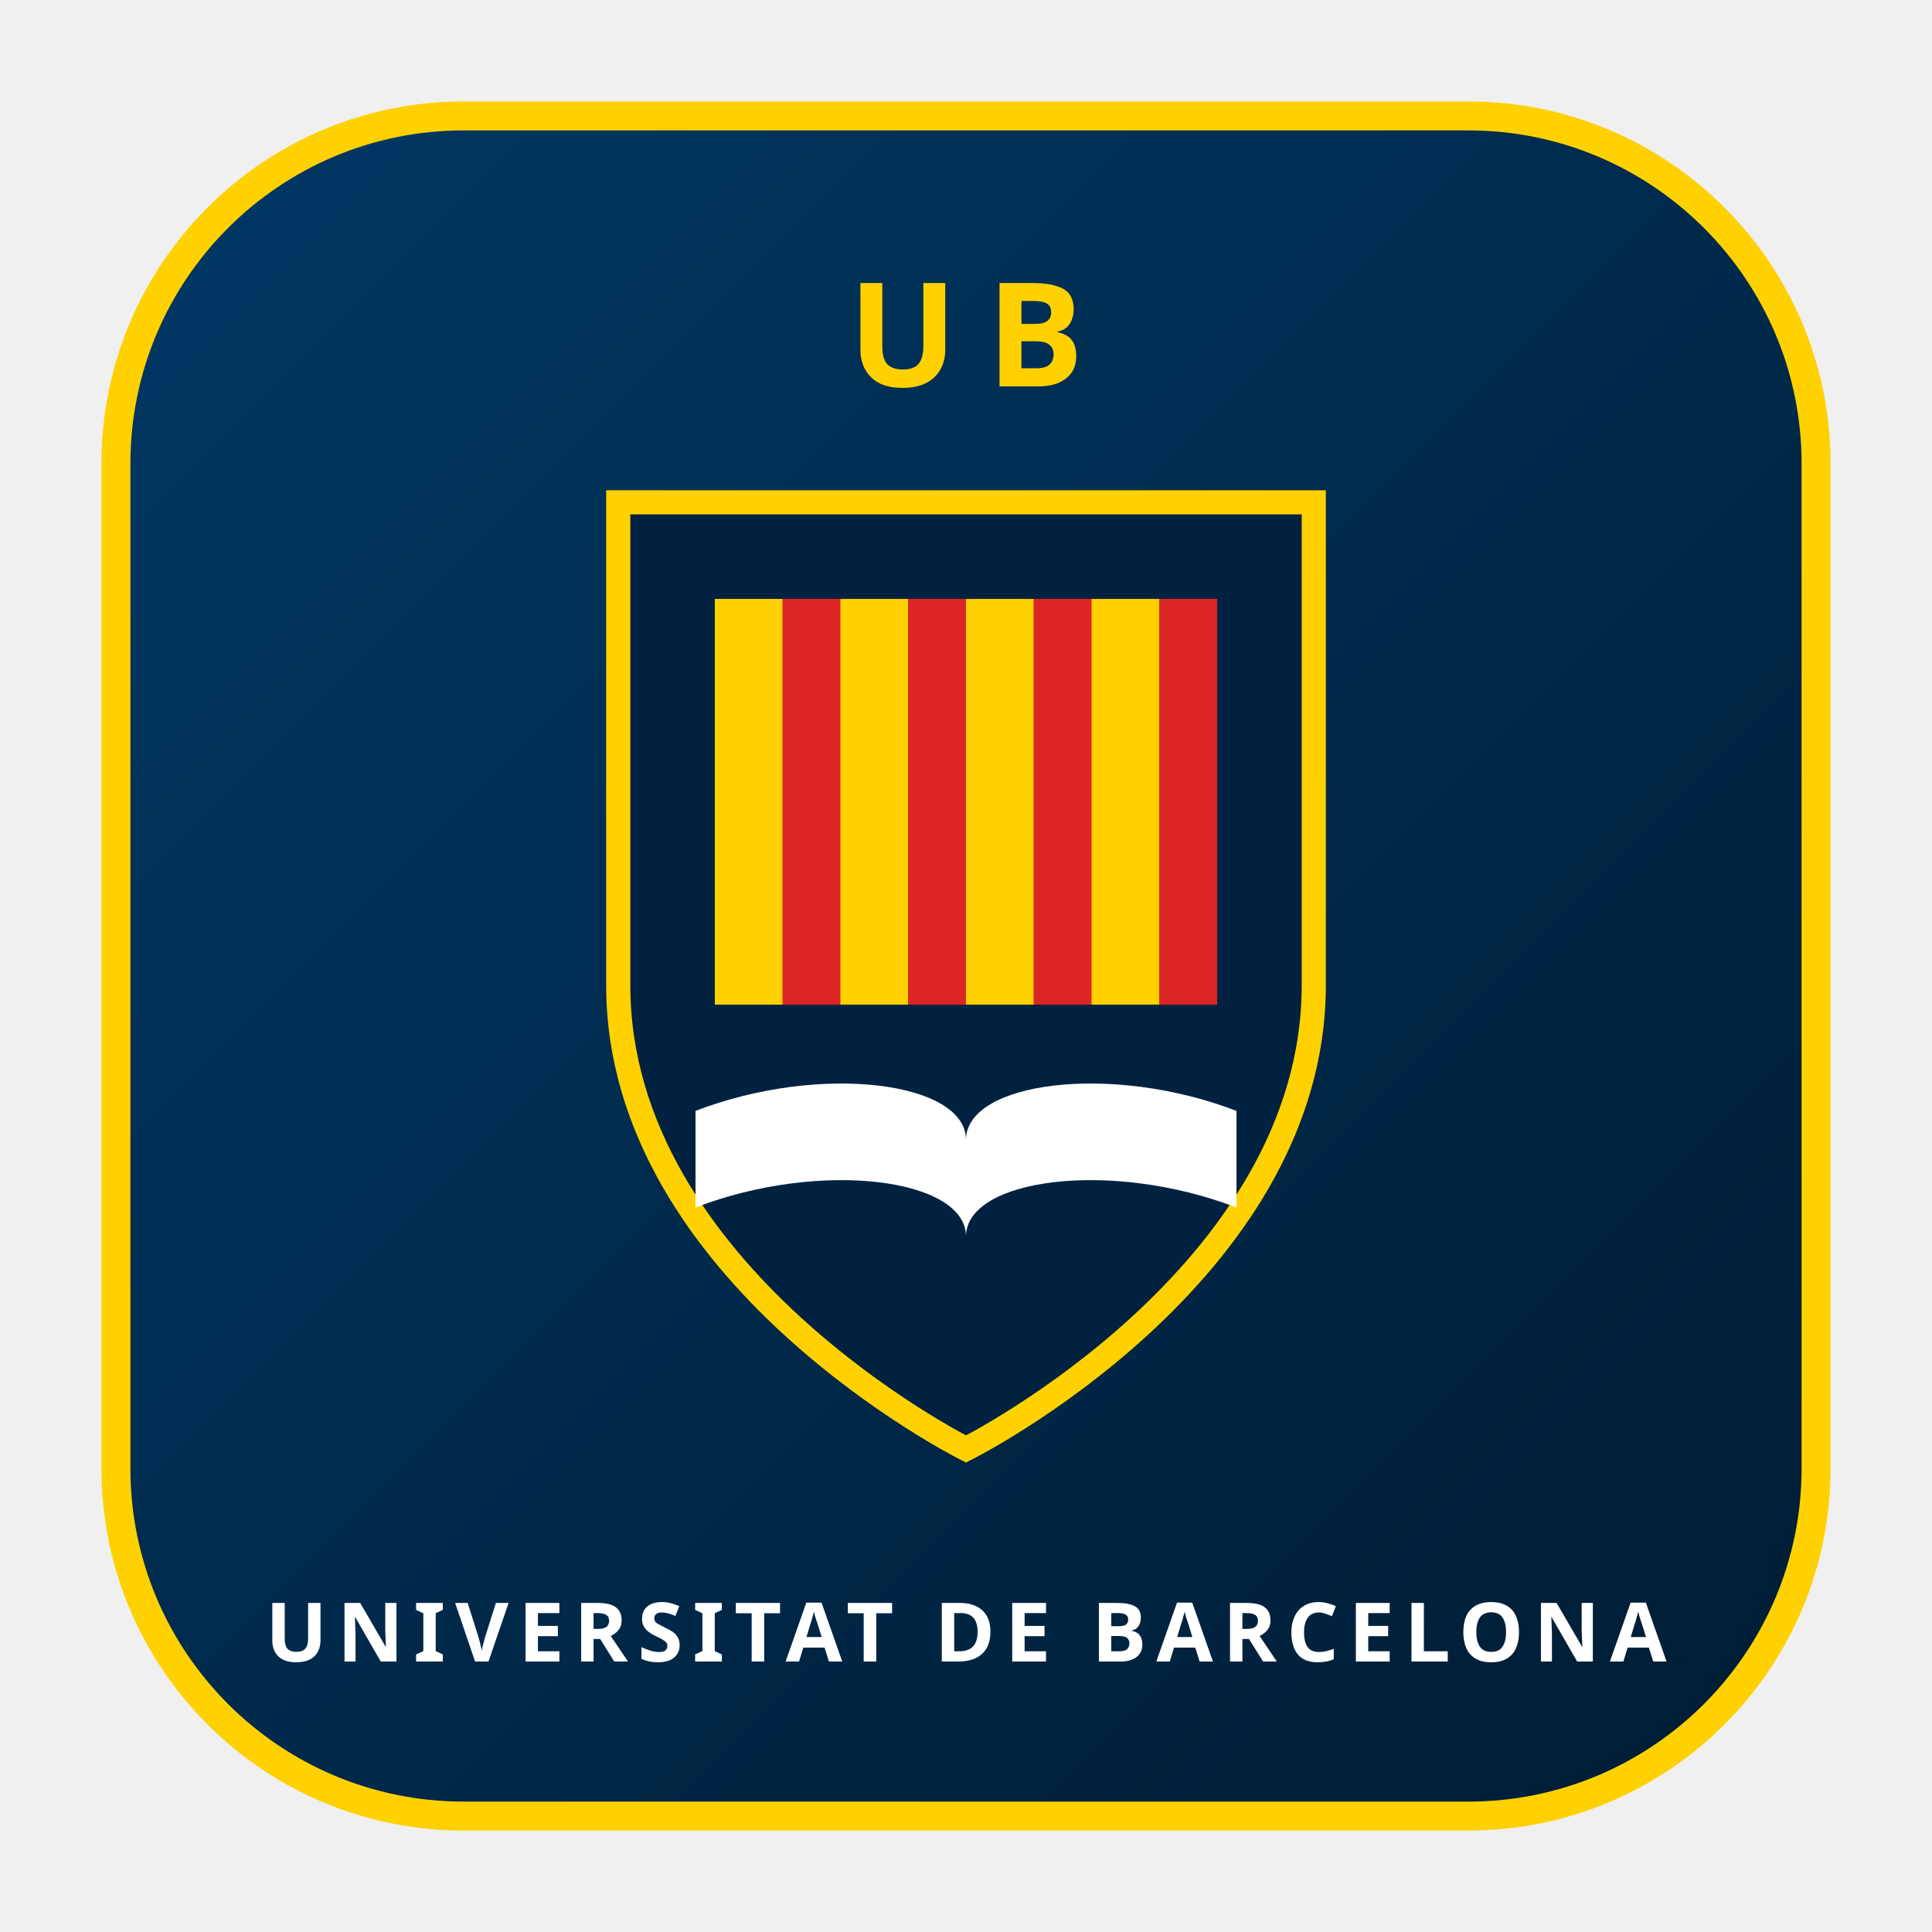
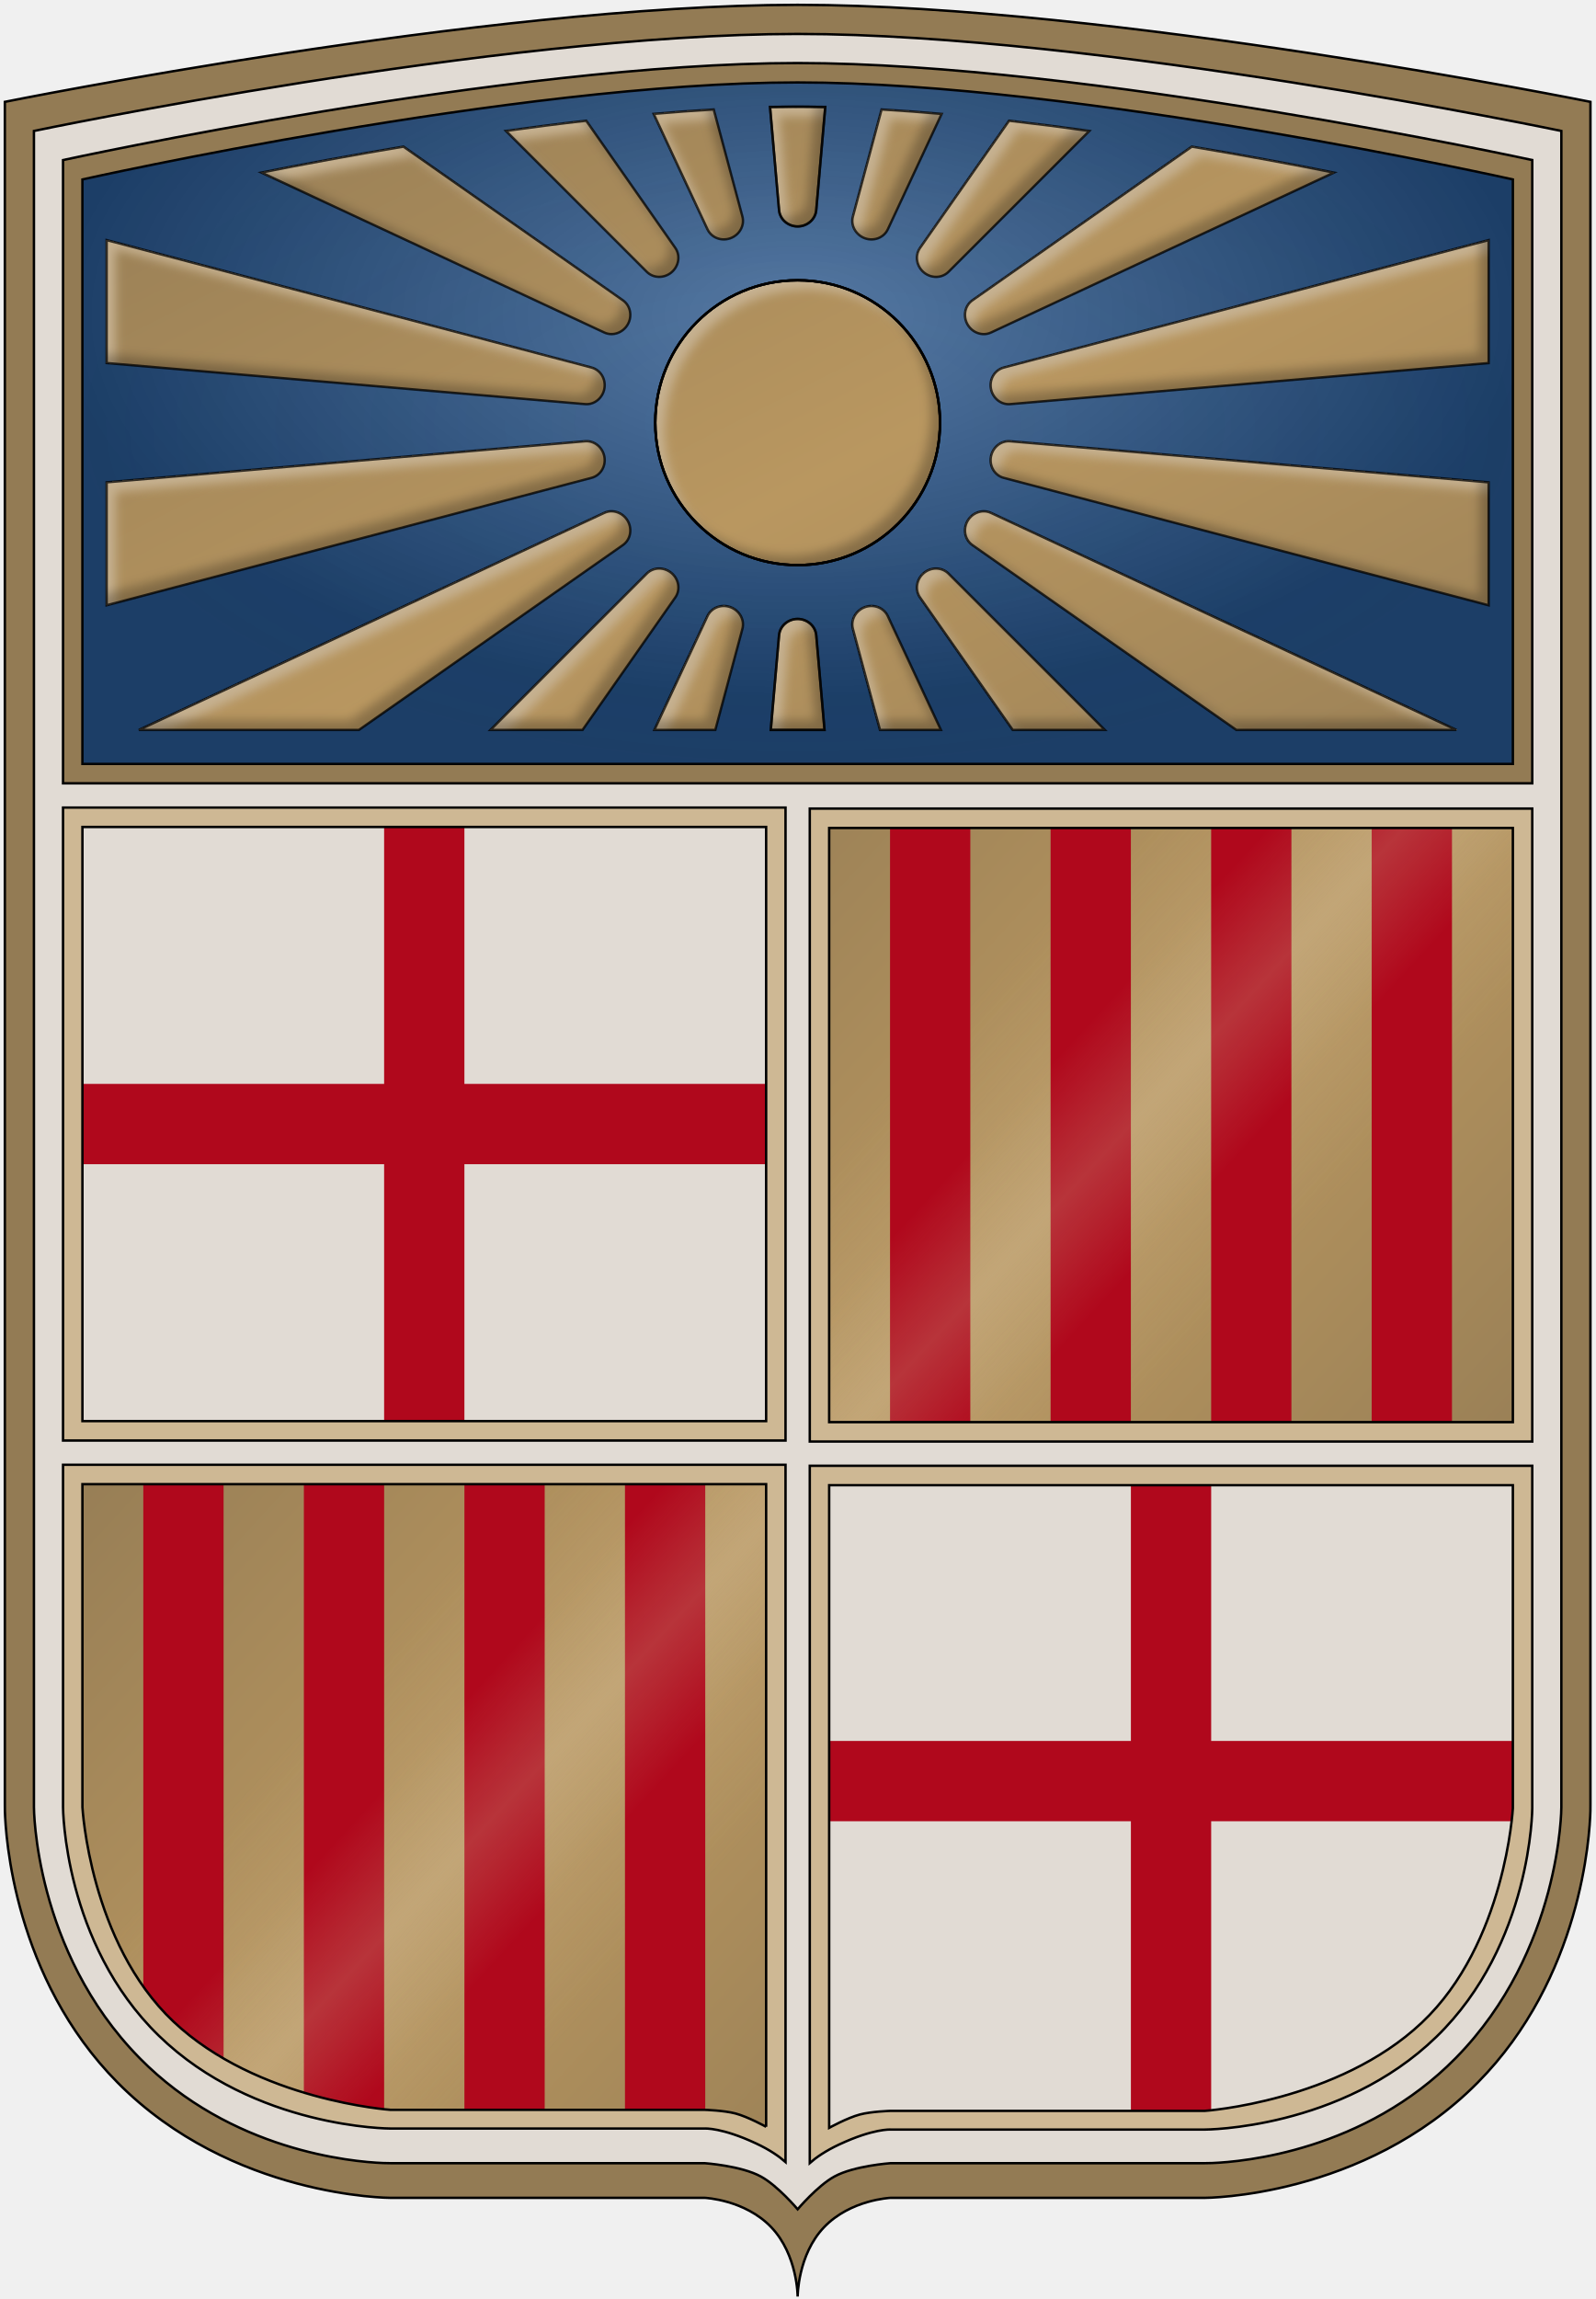
- <svg xmlns="http://www.w3.org/2000/svg" viewBox="0 0 200 200" width="200" height="200">
+ <svg xmlns="http://www.w3.org/2000/svg" width="329" height="474" viewBox="0 0 329 474" fill="none">
+   <g clip-path="url(#clip0_2072_2)">
+     <mask id="mask0_2072_2" style="mask-type:luminance" maskUnits="userSpaceOnUse" x="0" y="0" width="329" height="474">
+       <path d="M329 0H0V474H329V0Z" fill="white" />
+     </mask>
+     <g mask="url(#mask0_2072_2)">
+       <path d="M13 33V161.5H316V33L164.5 13L13 33Z" fill="url(#paint0_radial_2072_2)" />
+       <path fill-rule="evenodd" clip-rule="evenodd" d="M80.541 453.145H145.351C145.351 453.145 153.6 453.501 159.05 459.193C164.5 464.884 164.5 473.5 164.5 473.5C164.5 473.5 164.5 464.884 169.95 459.193C175.4 453.501 183.649 453.145 183.649 453.145H248.459C248.465 453.145 281.199 453.143 304.727 429.398C326.146 407.781 327.855 378.464 327.989 373.377C328.001 372.929 328 372.488 328 372.041V21L164.5 1L1 21L1 372.041C1 372.488 1 372.929 1.011 373.377C1.146 378.464 2.855 407.781 24.273 429.398C47.801 453.143 80.535 453.145 80.541 453.145ZM7 372.61V27L164.5 7L322 27V372.61C322 372.615 321.998 402.147 300.23 424.305C281.385 443.486 256.375 445.716 249.992 445.969C248.961 446.01 247.943 446 246.911 446H183.649C183.649 446 176.15 446.52 172.074 448.75C168.599 450.652 164.5 455.5 164.5 455.5C164.5 455.5 160.402 450.652 156.926 448.75C152.85 446.52 145.351 446 145.351 446H82.089C81.057 446 80.039 446.01 79.008 445.969C72.626 445.716 47.615 443.486 28.77 424.305C7.002 402.147 7 372.615 7 372.61Z" fill="#937B54" />
+       <path fill-rule="evenodd" clip-rule="evenodd" d="M7 27V372.61C7 372.615 7.002 402.147 28.77 424.305C47.615 443.486 72.625 445.716 79.008 445.969C80.039 446.01 81.057 446 82.089 446H145.351C145.351 446 152.85 446.52 156.926 448.75C160.402 450.652 164.5 455.5 164.5 455.5C164.5 455.5 168.599 450.652 172.074 448.75C176.15 446.52 183.649 446 183.649 446H246.911C247.943 446 248.961 446.01 249.992 445.969C256.375 445.716 281.385 443.486 300.23 424.305C321.998 402.147 322 372.615 322 372.61V27L164.5 7L7 27ZM32.77 419.732C13.071 400.61 13 372.61 13 372.61V302H162V445.757C160.693 444.606 158.756 443.25 155.926 441.927C148.851 438.621 145.351 438.855 145.351 438.855H80.541C80.541 438.855 52.47 438.855 32.77 419.732ZM13 161.5V33L164.5 13L316 33V161.5H13ZM13 166.5V297H162V166.5H13ZM296.23 419.732C315.929 400.61 316 372.61 316 372.61V302H167V445.757C168.307 444.606 170.245 443.25 173.074 441.927C180.149 438.621 183.649 438.855 183.649 438.855H248.459C248.459 438.855 276.53 438.855 296.23 419.732ZM316 166.5V297H167V166.5H316Z" fill="#E1DBD4" />
+       <mask id="mask1_2072_2" style="mask-type:alpha" maskUnits="userSpaceOnUse" x="13" y="166" width="303" height="280">
+         <path d="M13 372.61C13 372.61 13.071 400.61 32.77 419.732C52.47 438.855 80.541 438.855 80.541 438.855H145.351C145.351 438.855 148.851 438.621 155.926 441.927C158.756 443.25 160.693 444.606 162 445.757V302H13V372.61Z" fill="white" />
+         <path d="M316 372.61C316 372.61 315.929 400.61 296.23 419.732C276.53 438.855 248.459 438.855 248.459 438.855H183.649C183.649 438.855 180.149 438.621 173.074 441.927C170.245 443.25 168.307 444.606 167 445.757V302H316V372.61Z" fill="white" />
+         <path d="M316 297V166.5H167V297H316Z" fill="white" />
+         <path d="M13 297V166.5H162V297H13Z" fill="white" />
+       </mask>
+       <g mask="url(#mask1_2072_2)">
+         <path d="M167 302V445.5H316V302H167Z" fill="#E1DBD4" />
+         <path d="M13 302V445.5H162V302H13Z" fill="url(#paint1_linear_2072_2)" />
+         <path d="M167 166.5V297H316V166.5H167Z" fill="url(#paint2_linear_2072_2)" />
+         <path d="M13 166.5V297H162V166.5H13Z" fill="#E1DBD4" />
+         <path d="M13 302V445.5H162V302H13Z" fill="url(#paint3_linear_2072_2)" />
+         <path d="M167 166.5V297H316V166.5H167Z" fill="url(#paint4_linear_2072_2)" />
+         <path fill-rule="evenodd" clip-rule="evenodd" d="M46.11 445.5H29.555V302H46.11V445.5ZM62.666 445.5V302H79.221V445.5H62.666ZM95.777 445.5H112.332V302H95.777V445.5ZM145.444 445.5H128.888V302H145.444V445.5Z" fill="#B0081C" />
+         <path fill-rule="evenodd" clip-rule="evenodd" d="M200.11 297H183.555V166.5H200.11V297ZM216.666 297V166.5H233.221V297H216.666ZM249.777 297H266.332V166.5H249.777V297ZM299.444 297H282.888V166.5H299.444V297Z" fill="#B0081C" />
+         <path d="M79.219 166.5V297H95.774V166.5H79.219Z" fill="#B0081C" />
+         <path d="M161.75 223.473L13.25 223.473V240.028H161.75V223.473Z" fill="#B0081C" />
+         <path d="M233.227 301.971V439.169H249.782V301.971H233.227Z" fill="#B0081C" />
+         <path d="M315.758 358.943L167.258 358.943V375.499H315.758V358.943Z" fill="#B0081C" />
+         <path d="M13 302V445.5H162V302H13Z" fill="url(#paint5_linear_2072_2)" />
+         <path d="M167 166.5V297H316V166.5H167Z" fill="url(#paint6_linear_2072_2)" />
+       </g>
+       <path d="M315.75 161.25H13.25V33.25L164.5 13.25L315.75 33.25V161.25Z" stroke="#937B54" stroke-width="0.5" />
+       <path fill-rule="evenodd" clip-rule="evenodd" d="M251 297H241V302H251V297Z" fill="#E1DBD4" />
+       <path d="M163 220V218.5H166V220H163Z" fill="#E1DBD4" />
+       <path fill-rule="evenodd" clip-rule="evenodd" d="M79 297V302H88V297H79Z" fill="#E1DBD4" />
+       <path fill-rule="evenodd" clip-rule="evenodd" d="M80.541 453.145H145.351C145.351 453.145 153.6 453.501 159.05 459.193C164.5 464.884 164.5 473.5 164.5 473.5C164.5 473.5 164.5 464.884 169.95 459.193C175.4 453.501 183.649 453.145 183.649 453.145H248.459C248.465 453.145 281.199 453.143 304.727 429.398C326.146 407.781 327.855 378.464 327.989 373.377C328.001 372.929 328 372.488 328 372.041V21C328 21 228.827 1 164.5 1C100.173 1 1 21 1 21L1 372.041C1 372.488 1 372.929 1.011 373.377C1.146 378.464 2.855 407.781 24.273 429.398C47.801 453.143 80.535 453.145 80.541 453.145ZM7 372.61V27C7 27 102.499 7 164.5 7C226.502 7 322 27 322 27V372.61C322 372.615 321.998 402.147 300.23 424.305C281.385 443.486 256.375 445.716 249.992 445.969C248.961 446.01 247.943 446 246.911 446H183.649C183.649 446 176.15 446.52 172.074 448.75C168.599 450.652 164.5 455.5 164.5 455.5C164.5 455.5 160.402 450.652 156.926 448.75C152.85 446.52 145.351 446 145.351 446H82.089C81.057 446 80.039 446.01 79.008 445.969C72.626 445.716 47.615 443.486 28.77 424.305C7.002 402.147 7 372.615 7 372.61Z" fill="#937B54" />
+       <path fill-rule="evenodd" clip-rule="evenodd" d="M13 33L13 161.5H316V33C316 33 224.178 13 164.5 13C104.822 13 13 33 13 33ZM312 37V157.5H17V37C17 37 106.37 17 164.5 17C222.629 17 312 37 312 37Z" fill="#937B54" />
+       <path fill-rule="evenodd" clip-rule="evenodd" d="M167 390.712V445.969C168.307 444.818 170.244 443.462 173.074 442.139C180.149 438.833 183.649 439.067 183.649 439.067H187.032H192.082H248.459C248.459 439.067 276.53 439.067 296.23 419.944C315.929 400.822 316 372.822 316 372.822V302.212H241H167V390.712ZM312 306.212H302.848H297.798H245H171V382.5V420.212V426.905V431.712V438.712C171 438.712 174.72 436.65 177.324 435.962C179.729 435.327 183.649 435.212 183.649 435.212H191.082H196.132H248.459C248.459 435.212 275.959 433.322 293.23 417.017C310.5 400.712 312 372.822 312 372.822V324.923V320.116V306.212Z" fill="#CEB894" />
+       <path fill-rule="evenodd" clip-rule="evenodd" d="M316 166.712H312H171H167V220.212V297.212H241H245H316V293.212V170.712V166.712ZM171 170.712V220.212V293.212H245H312V170.712H171Z" fill="#CEB894" />
+       <path fill-rule="evenodd" clip-rule="evenodd" d="M13 166.5H17H158H162V220V297H88H84H13V293V170.5V166.5ZM158 170.5V220V293H84H17V170.5H158Z" fill="#CEB894" />
+       <path fill-rule="evenodd" clip-rule="evenodd" d="M162 390.5V445.757C160.693 444.606 158.756 443.25 155.926 441.927C148.851 438.621 145.351 438.855 145.351 438.855H141.968H136.918H80.541C80.541 438.855 52.47 438.855 32.77 419.732C13.071 400.61 13 372.61 13 372.61V302H88H162V390.5ZM17 306H26.152H31.202H84H158V382.288V420V426.693V431.5V438.5C158 438.5 154.28 436.438 151.676 435.75C149.271 435.115 145.351 435 145.351 435H137.918H132.868H80.541C80.541 435 53.041 433.11 35.77 416.805C18.5 400.5 17 372.61 17 372.61V324.711V319.904V306Z" fill="#CEB894" />
+       <path fill-rule="evenodd" clip-rule="evenodd" d="M7 27V372.61C7 372.615 7.002 402.147 28.77 424.305C47.615 443.486 72.626 445.716 79.008 445.969C80.039 446.01 81.057 446 82.089 446H145.351C145.351 446 152.85 446.52 156.926 448.75C160.402 450.652 164.5 455.5 164.5 455.5C164.5 455.5 168.599 450.652 172.074 448.75C176.15 446.52 183.649 446 183.649 446H246.911C247.943 446 248.961 446.01 249.992 445.969C256.375 445.716 281.385 443.486 300.23 424.305C321.998 402.147 322 372.615 322 372.61V27C322 27 226.502 7 164.5 7C102.499 7 7 27 7 27ZM162 445.757V390.5V302H88H13V372.61C13 372.61 13.071 400.61 32.77 419.732C52.47 438.855 80.541 438.855 80.541 438.855H136.918H141.968H145.351C145.351 438.855 148.851 438.621 155.926 441.927C158.756 443.25 160.693 444.606 162 445.757ZM17 166.5H13V170.5V293V297H84H88H162V220V166.5H158H17ZM13 161.5V33C13 33 104.822 13 164.5 13C224.178 13 316 33 316 33V161.5H13ZM167 445.969V390.712V302.212H241H316V372.822C316 372.822 315.929 400.822 296.23 419.944C276.53 439.067 248.459 439.067 248.459 439.067H192.082H187.032H183.649C183.649 439.067 180.149 438.833 173.074 442.139C170.244 443.462 168.307 444.818 167 445.969ZM312 166.712H316V170.712V293.212V297.212H245H241H167V220.212V166.712H171H312Z" fill="#E1DBD4" />
+       <path d="M158 438.5C158 438.5 154.28 436.438 151.676 435.75C149.271 435.115 145.351 435 145.351 435H137.918H132.868H80.541C80.541 435 53.041 433.11 35.77 416.805C18.5 400.5 17 372.61 17 372.61V324.711V319.904V306H26.152H31.202H84H158V382.288V420V426.693M158 438.5V426.693M158 438.5V431.5V426.693M162 390.5V445.757C160.693 444.606 158.756 443.25 155.926 441.927C148.851 438.621 145.351 438.855 145.351 438.855H141.968H136.918H80.541C80.541 438.855 52.47 438.855 32.77 419.732C13.071 400.61 13 372.61 13 372.61V302H88H162V390.5ZM1 21L1 372.041C1 372.488 1 372.929 1.011 373.377C1.146 378.464 2.855 407.781 24.273 429.398C47.801 453.143 80.535 453.145 80.541 453.145H145.351C145.351 453.145 153.6 453.501 159.05 459.193C164.5 464.884 164.5 473.5 164.5 473.5C164.5 473.5 164.5 464.884 169.95 459.193C175.4 453.501 183.649 453.145 183.649 453.145H248.459C248.465 453.145 281.199 453.143 304.727 429.398C326.146 407.781 327.855 378.464 327.989 373.377C328.001 372.929 328 372.488 328 372.041V21C328 21 228.827 1 164.5 1C100.173 1 1 21 1 21ZM7 27V372.61C7 372.615 7.002 402.147 28.77 424.305C47.615 443.486 72.626 445.716 79.008 445.969C80.039 446.01 81.057 446 82.089 446H145.351C145.351 446 152.85 446.52 156.926 448.75C160.402 450.652 164.5 455.5 164.5 455.5C164.5 455.5 168.599 450.652 172.074 448.75C176.15 446.52 183.649 446 183.649 446H246.911C247.943 446 248.961 446.01 249.992 445.969C256.375 445.716 281.385 443.486 300.23 424.305C321.998 402.147 322 372.615 322 372.61V27C322 27 226.502 7 164.5 7C102.499 7 7 27 7 27ZM13 166.5H17H158H162V220V297H88H84H13V293V170.5V166.5ZM13 33V161.5H316V33C316 33 224.178 13 164.5 13C104.822 13 13 33 13 33ZM158 220V170.5H17V293H84H158V220ZM312 157.5V37C312 37 222.629 17 164.5 17C106.371 17 17 37 17 37V157.5H312ZM167 390.712V445.969C168.307 444.818 170.244 443.462 173.074 442.139C180.149 438.833 183.649 439.067 183.649 439.067H187.032H192.082H248.459C248.459 439.067 276.53 439.067 296.23 419.944C315.929 400.822 316 372.822 316 372.822V302.212H241H167V390.712ZM302.848 306.212H312V320.116V324.923V372.822C312 372.822 310.5 400.712 293.23 417.017C275.959 433.322 248.459 435.212 248.459 435.212H196.132H191.082H183.649C183.649 435.212 179.729 435.327 177.324 435.962C174.72 436.65 171 438.712 171 438.712V431.712V426.905V420.212V382.5V306.212H245H297.798H302.848ZM316 166.712H312H171H167V220.212V297.212H241H245H316V293.212V170.712V166.712ZM171 220.212V170.712H312V293.212H245H171V220.212Z" stroke="black" stroke-width="0.5" />
+       <path d="M17 37V157.5H312V37C312 37 222.629 17 164.5 17C106.371 17 17 37 17 37Z" fill="url(#paint7_radial_2072_2)" />
+     </g>
+     <g filter="url(#filter0_ii_2072_2)">
+       <path d="M193.87 87.151C193.87 103.367 180.723 116.514 164.506 116.514C148.29 116.514 135.143 103.367 135.143 87.151C135.143 70.934 148.29 57.788 164.506 57.788C180.723 57.788 193.87 70.934 193.87 87.151Z" fill="url(#paint8_linear_2072_2)" />
+       <path d="M160.669 43.324C160.838 45.265 162.55 46.686 164.499 46.686C166.452 46.686 168.168 45.261 168.338 43.316L170.196 22.084C167.934 22.029 165.702 22 163.506 22C161.957 22 160.39 22.015 158.807 22.042L160.669 43.324Z" fill="url(#paint9_linear_2072_2)" />
+       <path fill-rule="evenodd" clip-rule="evenodd" d="M175.892 44.645C175.388 46.529 176.528 48.454 178.36 49.122C180.193 49.791 182.276 49.036 183.1 47.269L194.192 23.484C190.023 23.119 185.884 22.811 181.807 22.573L175.892 44.645ZM189.738 51.112C188.619 52.709 189.02 54.901 190.513 56.155C192.006 57.41 194.232 57.422 195.612 56.042L224.661 26.994C219.193 26.231 213.649 25.521 208.099 24.89L189.738 51.112ZM200.545 61.914C198.946 63.033 198.569 65.223 199.546 66.912C200.523 68.599 202.613 69.379 204.38 68.556L275.098 35.58C266.498 33.878 256.515 32.017 245.791 30.233L200.545 61.914ZM207.018 75.776C205.13 76.273 204.015 78.184 204.353 80.107C204.689 82.024 206.383 83.489 208.322 83.323L307.007 74.858V49.503L207.018 75.776ZM208.322 90.978C206.383 90.812 204.689 92.277 204.353 94.194C204.015 96.117 205.13 98.029 207.018 98.525L255.301 111.212L307.007 124.798V99.443L208.322 90.978ZM204.38 105.746C202.613 104.922 200.523 105.702 199.546 107.389C198.569 109.078 198.946 111.268 200.545 112.387L254.977 150.5H300.359L250.77 127.377L204.38 105.746ZM195.612 118.26C194.232 116.88 192.006 116.892 190.513 118.147C189.02 119.401 188.619 121.592 189.738 123.189L208.861 150.5H227.853L195.612 118.26ZM183.1 127.033C182.276 125.265 180.193 124.511 178.36 125.179C176.528 125.847 175.388 127.773 175.892 129.657L181.478 150.5H194.044L183.1 127.033ZM168.338 130.986C168.168 129.04 166.452 127.615 164.499 127.615C162.55 127.615 160.838 129.037 160.669 130.978L158.961 150.5H170.046L168.338 130.986ZM193.87 87.151C193.87 103.367 180.723 116.514 164.506 116.514C148.29 116.514 135.143 103.367 135.143 87.151C135.143 70.934 148.29 57.788 164.506 57.788C180.723 57.788 193.87 70.934 193.87 87.151Z" fill="url(#paint10_linear_2072_2)" />
+       <path d="M168.33 43.319C168.16 45.261 166.449 46.682 164.5 46.682C162.547 46.682 160.831 45.257 160.661 43.312L158.803 22.079C161.065 22.025 163.296 21.996 165.492 21.996C167.041 21.996 168.609 22.01 170.192 22.038L168.33 43.319Z" fill="url(#paint11_linear_2072_2)" />
+       <path fill-rule="evenodd" clip-rule="evenodd" d="M153.106 44.641C153.611 46.524 152.471 48.45 150.639 49.118C148.806 49.786 146.723 49.032 145.898 47.264L134.807 23.479C138.976 23.114 143.114 22.807 147.192 22.569L153.106 44.641ZM139.261 51.108C140.379 52.705 139.979 54.896 138.486 56.15C136.992 57.406 134.766 57.417 133.387 56.038L104.338 26.989C109.805 26.227 115.35 25.517 120.899 24.885L139.261 51.108ZM128.454 61.91C130.052 63.029 130.43 65.219 129.452 66.908C128.476 68.595 126.385 69.375 124.619 68.552L53.901 35.576C62.5 33.874 72.484 32.013 83.208 30.229L128.454 61.91ZM121.98 75.772C123.869 76.269 124.984 78.18 124.646 80.103C124.31 82.02 122.615 83.485 120.677 83.319L21.992 74.854V49.499L121.98 75.772ZM120.677 90.974C122.615 90.808 124.31 92.273 124.646 94.19C124.984 96.113 123.869 98.025 121.98 98.521L21.992 124.794V99.439L120.677 90.974ZM124.619 105.741C126.385 104.918 128.476 105.698 129.452 107.385C130.43 109.074 130.052 111.264 128.454 112.383L74.022 150.496H28.64L124.619 105.741ZM133.387 118.255C134.766 116.876 136.992 116.887 138.486 118.143C139.979 119.397 140.379 121.588 139.261 123.185L120.137 150.496H101.145L133.387 118.255ZM145.898 127.029C146.723 125.261 148.806 124.507 150.639 125.175C152.471 125.843 153.611 127.769 153.106 129.652L147.521 150.496H134.955L145.898 127.029ZM160.661 130.981C160.831 129.036 162.547 127.611 164.5 127.611C166.449 127.611 168.16 129.033 168.33 130.974L170.038 150.496H158.953L160.661 130.981Z" fill="url(#paint12_linear_2072_2)" />
+     </g>
+     <path d="M193.87 87.151C193.87 103.367 180.723 116.514 164.506 116.514C148.29 116.514 135.143 103.367 135.143 87.151C135.143 70.934 148.29 57.788 164.506 57.788C180.723 57.788 193.87 70.934 193.87 87.151Z" stroke="black" stroke-opacity="0.75" stroke-width="0.5" />
+     <path d="M160.669 43.324C160.838 45.265 162.55 46.686 164.499 46.686C166.452 46.686 168.168 45.261 168.338 43.316L170.196 22.084C167.934 22.029 165.702 22 163.506 22C161.957 22 160.39 22.015 158.807 22.042L160.669 43.324Z" stroke="black" stroke-opacity="0.75" stroke-width="0.5" />
+     <path fill-rule="evenodd" clip-rule="evenodd" d="M175.892 44.645C175.388 46.529 176.528 48.454 178.36 49.122C180.193 49.791 182.276 49.036 183.1 47.269L194.192 23.484C190.023 23.119 185.884 22.811 181.807 22.573L175.892 44.645ZM189.738 51.112C188.619 52.709 189.02 54.901 190.513 56.155C192.006 57.41 194.232 57.422 195.612 56.042L224.661 26.994C219.193 26.231 213.649 25.521 208.099 24.89L189.738 51.112ZM200.545 61.914C198.946 63.033 198.569 65.223 199.546 66.912C200.523 68.599 202.613 69.379 204.38 68.556L275.098 35.58C266.498 33.878 256.515 32.017 245.791 30.233L200.545 61.914ZM207.018 75.776C205.13 76.273 204.015 78.184 204.353 80.107C204.689 82.024 206.383 83.489 208.322 83.323L307.007 74.858V49.503L207.018 75.776ZM208.322 90.978C206.383 90.812 204.689 92.277 204.353 94.194C204.015 96.117 205.13 98.029 207.018 98.525L255.301 111.212L307.007 124.798V99.443L208.322 90.978ZM204.38 105.746C202.613 104.922 200.523 105.702 199.546 107.389C198.569 109.078 198.946 111.268 200.545 112.387L254.977 150.5H300.359L250.77 127.377L204.38 105.746ZM195.612 118.26C194.232 116.88 192.006 116.892 190.513 118.147C189.02 119.401 188.619 121.592 189.738 123.189L208.861 150.5H227.853L195.612 118.26ZM183.1 127.033C182.276 125.265 180.193 124.511 178.36 125.179C176.528 125.847 175.388 127.773 175.892 129.657L181.478 150.5H194.044L183.1 127.033ZM168.338 130.986C168.168 129.04 166.452 127.615 164.499 127.615C162.55 127.615 160.838 129.037 160.669 130.978L158.961 150.5H170.046L168.338 130.986ZM193.87 87.151C193.87 103.367 180.723 116.514 164.506 116.514C148.29 116.514 135.143 103.367 135.143 87.151C135.143 70.934 148.29 57.788 164.506 57.788C180.723 57.788 193.87 70.934 193.87 87.151Z" stroke="black" stroke-opacity="0.75" stroke-width="0.5" />
+     <path d="M135.129 87.147C135.129 103.363 148.275 116.51 164.492 116.51C180.709 116.51 193.855 103.363 193.855 87.147C193.855 70.93 180.709 57.783 164.492 57.783C148.275 57.783 135.129 70.93 135.129 87.147Z" stroke="black" stroke-opacity="0.75" stroke-width="0.5" />
+     <path d="M168.33 43.319C168.16 45.261 166.449 46.682 164.5 46.682C162.547 46.682 160.831 45.257 160.661 43.312L158.803 22.079C161.065 22.025 163.296 21.996 165.492 21.996C167.041 21.996 168.609 22.01 170.192 22.038L168.33 43.319Z" stroke="black" stroke-opacity="0.75" stroke-width="0.5" />
+     <path fill-rule="evenodd" clip-rule="evenodd" d="M153.106 44.641C153.611 46.524 152.471 48.45 150.639 49.118C148.806 49.786 146.723 49.032 145.898 47.264L134.807 23.479C138.976 23.114 143.114 22.807 147.192 22.569L153.106 44.641ZM139.261 51.108C140.379 52.705 139.979 54.896 138.486 56.15C136.992 57.406 134.766 57.417 133.387 56.038L104.338 26.989C109.805 26.227 115.35 25.517 120.899 24.885L139.261 51.108ZM128.454 61.91C130.052 63.029 130.43 65.219 129.452 66.908C128.476 68.595 126.385 69.375 124.619 68.552L53.901 35.576C62.5 33.874 72.484 32.013 83.208 30.229L128.454 61.91ZM121.98 75.772C123.869 76.269 124.984 78.18 124.646 80.103C124.31 82.02 122.615 83.485 120.677 83.319L21.992 74.854V49.499L121.98 75.772ZM120.677 90.974C122.615 90.808 124.31 92.273 124.646 94.19C124.984 96.113 123.869 98.025 121.98 98.521L21.992 124.794V99.439L120.677 90.974ZM124.619 105.741C126.385 104.918 128.476 105.698 129.452 107.385C130.43 109.074 130.052 111.264 128.454 112.383L74.022 150.496H28.64L124.619 105.741ZM133.387 118.255C134.766 116.876 136.992 116.887 138.486 118.143C139.979 119.397 140.379 121.588 139.261 123.185L120.137 150.496H101.145L133.387 118.255ZM145.898 127.029C146.723 125.261 148.806 124.507 150.639 125.175C152.471 125.843 153.611 127.769 153.106 129.652L147.521 150.496H134.955L145.898 127.029ZM160.661 130.981C160.831 129.036 162.547 127.611 164.5 127.611C166.449 127.611 168.16 129.033 168.33 130.974L170.038 150.496H158.953L160.661 130.981ZM135.129 87.147C135.129 103.363 148.275 116.51 164.492 116.51C180.709 116.51 193.855 103.363 193.855 87.147C193.855 70.93 180.709 57.783 164.492 57.783C148.275 57.783 135.129 70.93 135.129 87.147Z" stroke="black" stroke-opacity="0.75" stroke-width="0.5" />
+   </g>
  <defs>
-     <linearGradient id="ub-bg" x1="0%" y1="0%" x2="100%" y2="100%">
-       <stop offset="0%" stop-color="#003865" />
-       <stop offset="100%" stop-color="#001C33" />
+     <filter id="filter0_ii_2072_2" x="19.992" y="19.996" width="289.016" height="132.504" filterUnits="userSpaceOnUse" color-interpolation-filters="sRGB">
+       <feFlood flood-opacity="0" result="BackgroundImageFix" />
+       <feBlend mode="normal" in="SourceGraphic" in2="BackgroundImageFix" result="shape" />
+       <feColorMatrix in="SourceAlpha" type="matrix" values="0 0 0 0 0 0 0 0 0 0 0 0 0 0 0 0 0 0 127 0" result="hardAlpha" />
+       <feOffset dx="2" dy="2" />
+       <feGaussianBlur stdDeviation="1" />
+       <feComposite in2="hardAlpha" operator="arithmetic" k2="-1" k3="1" />
+       <feColorMatrix type="matrix" values="0 0 0 0 0.776 0 0 0 0 0.694 0 0 0 0 0.565 0 0 0 1 0" />
+       <feBlend mode="normal" in2="shape" result="effect1_innerShadow_2072_2" />
+       <feColorMatrix in="SourceAlpha" type="matrix" values="0 0 0 0 0 0 0 0 0 0 0 0 0 0 0 0 0 0 127 0" result="hardAlpha" />
+       <feOffset dx="-2" dy="-2" />
+       <feGaussianBlur stdDeviation="1" />
+       <feComposite in2="hardAlpha" operator="arithmetic" k2="-1" k3="1" />
+       <feColorMatrix type="matrix" values="0 0 0 0 0 0 0 0 0 0 0 0 0 0 0 0 0 0 0.25 0" />
+       <feBlend mode="normal" in2="effect1_innerShadow_2072_2" result="effect2_innerShadow_2072_2" />
+     </filter>
+     <radialGradient id="paint0_radial_2072_2" cx="0" cy="0" r="1" gradientUnits="userSpaceOnUse" gradientTransform="translate(164 65) rotate(90) scale(78.5 151)">
+       <stop stop-color="#587CA7" />
+       <stop offset="1" stop-color="#1D416C" />
+     </radialGradient>
+     <linearGradient id="paint1_linear_2072_2" x1="13" y1="167" x2="316" y2="446" gradientUnits="userSpaceOnUse">
+       <stop offset="0.2" stop-color="#937B54" />
+       <stop offset="0.5" stop-color="#B99760" />
+       <stop offset="0.8" stop-color="#937B54" />
    </linearGradient>
+     <linearGradient id="paint2_linear_2072_2" x1="13" y1="167" x2="316" y2="446" gradientUnits="userSpaceOnUse">
+       <stop offset="0.2" stop-color="#937B54" />
+       <stop offset="0.5" stop-color="#B99760" />
+       <stop offset="0.8" stop-color="#937B54" />
+     </linearGradient>
+     <linearGradient id="paint3_linear_2072_2" x1="13" y1="167" x2="316" y2="446" gradientUnits="userSpaceOnUse">
+       <stop offset="0.4" stop-color="#CEB894" stop-opacity="0" />
+       <stop offset="0.5" stop-color="#CEB894" stop-opacity="0.25" />
+       <stop offset="0.6" stop-color="#CEB894" stop-opacity="0" />
+     </linearGradient>
+     <linearGradient id="paint4_linear_2072_2" x1="13" y1="167" x2="316" y2="446" gradientUnits="userSpaceOnUse">
+       <stop offset="0.4" stop-color="#CEB894" stop-opacity="0" />
+       <stop offset="0.5" stop-color="#CEB894" stop-opacity="0.25" />
+       <stop offset="0.6" stop-color="#CEB894" stop-opacity="0" />
+     </linearGradient>
+     <linearGradient id="paint5_linear_2072_2" x1="13" y1="167" x2="316" y2="446" gradientUnits="userSpaceOnUse">
+       <stop offset="0.45" stop-color="#CEB894" stop-opacity="0" />
+       <stop offset="0.5" stop-color="#CEB894" stop-opacity="0.25" />
+       <stop offset="0.55" stop-color="#CEB894" stop-opacity="0" />
+     </linearGradient>
+     <linearGradient id="paint6_linear_2072_2" x1="13" y1="167" x2="316" y2="446" gradientUnits="userSpaceOnUse">
+       <stop offset="0.45" stop-color="#CEB894" stop-opacity="0" />
+       <stop offset="0.5" stop-color="#CEB894" stop-opacity="0.25" />
+       <stop offset="0.55" stop-color="#CEB894" stop-opacity="0" />
+     </linearGradient>
+     <radialGradient id="paint7_radial_2072_2" cx="0" cy="0" r="1" gradientUnits="userSpaceOnUse" gradientTransform="translate(164.5 87.25) rotate(90) scale(70.25 147.5)">
+       <stop stop-color="#15283F" stop-opacity="0" />
+       <stop offset="1" stop-color="#15283F" stop-opacity="0.12" />
+     </radialGradient>
+     <linearGradient id="paint8_linear_2072_2" x1="21.992" y1="-98.896" x2="241.975" y2="333.782" gradientUnits="userSpaceOnUse">
+       <stop offset="0.2" stop-color="#937B54" />
+       <stop offset="0.5" stop-color="#B99760" />
+       <stop offset="0.8" stop-color="#937B54" />
+     </linearGradient>
+     <linearGradient id="paint9_linear_2072_2" x1="21.992" y1="-98.896" x2="241.975" y2="333.782" gradientUnits="userSpaceOnUse">
+       <stop offset="0.2" stop-color="#937B54" />
+       <stop offset="0.5" stop-color="#B99760" />
+       <stop offset="0.8" stop-color="#937B54" />
+     </linearGradient>
+     <linearGradient id="paint10_linear_2072_2" x1="21.992" y1="-98.896" x2="241.975" y2="333.782" gradientUnits="userSpaceOnUse">
+       <stop offset="0.2" stop-color="#937B54" />
+       <stop offset="0.5" stop-color="#B99760" />
+       <stop offset="0.8" stop-color="#937B54" />
+     </linearGradient>
+     <linearGradient id="paint11_linear_2072_2" x1="21.992" y1="-98.896" x2="241.975" y2="333.782" gradientUnits="userSpaceOnUse">
+       <stop offset="0.2" stop-color="#937B54" />
+       <stop offset="0.5" stop-color="#B99760" />
+       <stop offset="0.8" stop-color="#937B54" />
+     </linearGradient>
+     <linearGradient id="paint12_linear_2072_2" x1="21.992" y1="-98.896" x2="241.975" y2="333.782" gradientUnits="userSpaceOnUse">
+       <stop offset="0.2" stop-color="#937B54" />
+       <stop offset="0.5" stop-color="#B99760" />
+       <stop offset="0.8" stop-color="#937B54" />
+     </linearGradient>
+     <clipPath id="clip0_2072_2">
+       <rect width="329" height="474" fill="white" />
+     </clipPath>
  </defs>
-   <rect x="12" y="12" width="176" height="176" rx="36" fill="url(#ub-bg)" stroke="#FFD100" stroke-width="3" />
-   <path d="M64 52 H136 V102 C136 132 100 150 100 150 C100 150 64 132 64 102 Z" fill="#002240" stroke="#FFD100" stroke-width="2.5" />
-   <g transform="translate(74, 62)">
-     <rect x="0" y="0" width="52" height="42" fill="#FFD100" />
-     <rect x="7" y="0" width="6" height="42" fill="#DC2626" />
-     <rect x="20" y="0" width="6" height="42" fill="#DC2626" />
-     <rect x="33" y="0" width="6" height="42" fill="#DC2626" />
-     <rect x="46" y="0" width="6" height="42" fill="#DC2626" />
-   </g>
-   <path d="M72 115 C85 110 100 112 100 118 C100 112 115 110 128 115 V125 C115 120 100 122 100 128 C100 122 85 120 72 125 Z" fill="#FFFFFF" />
-   <text x="100" y="40" fill="#FFD100" font-family="'Plus Jakarta Sans', system-ui, sans-serif" font-size="15" font-weight="900" text-anchor="middle" letter-spacing="3">UB</text>
-   <text x="100" y="172" fill="#FFFFFF" font-family="'Plus Jakarta Sans', system-ui, sans-serif" font-size="8.5" font-weight="700" text-anchor="middle" letter-spacing="1">UNIVERSITAT DE BARCELONA</text>
</svg>
